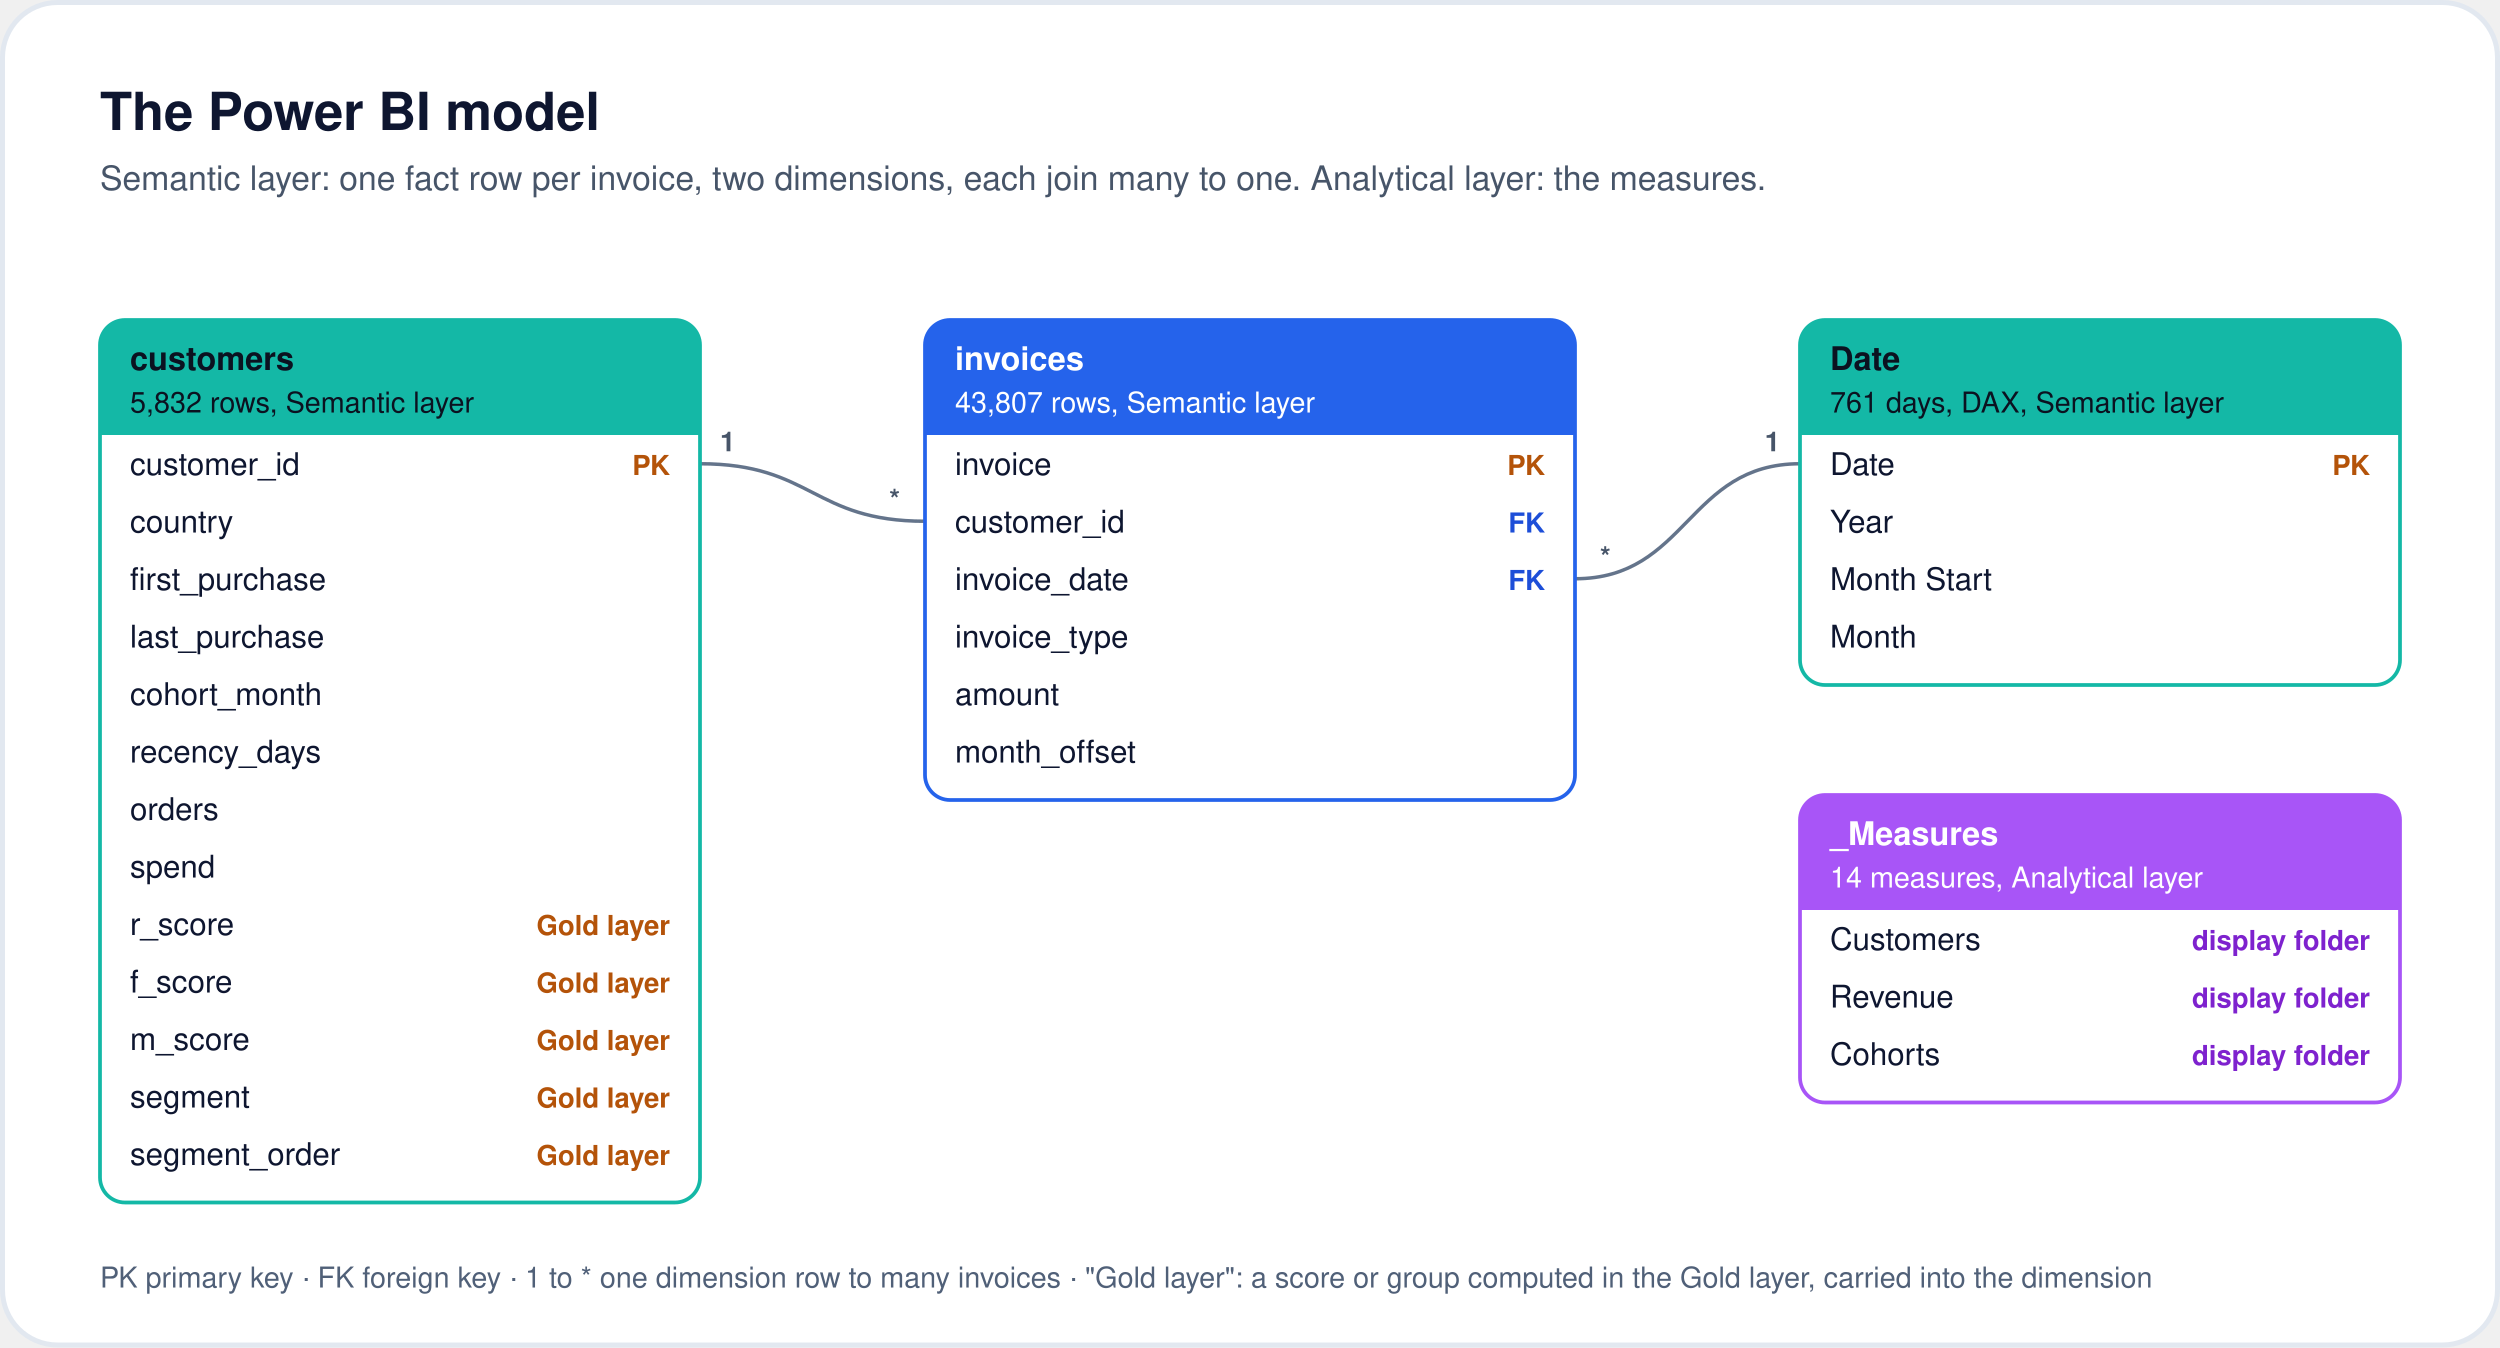
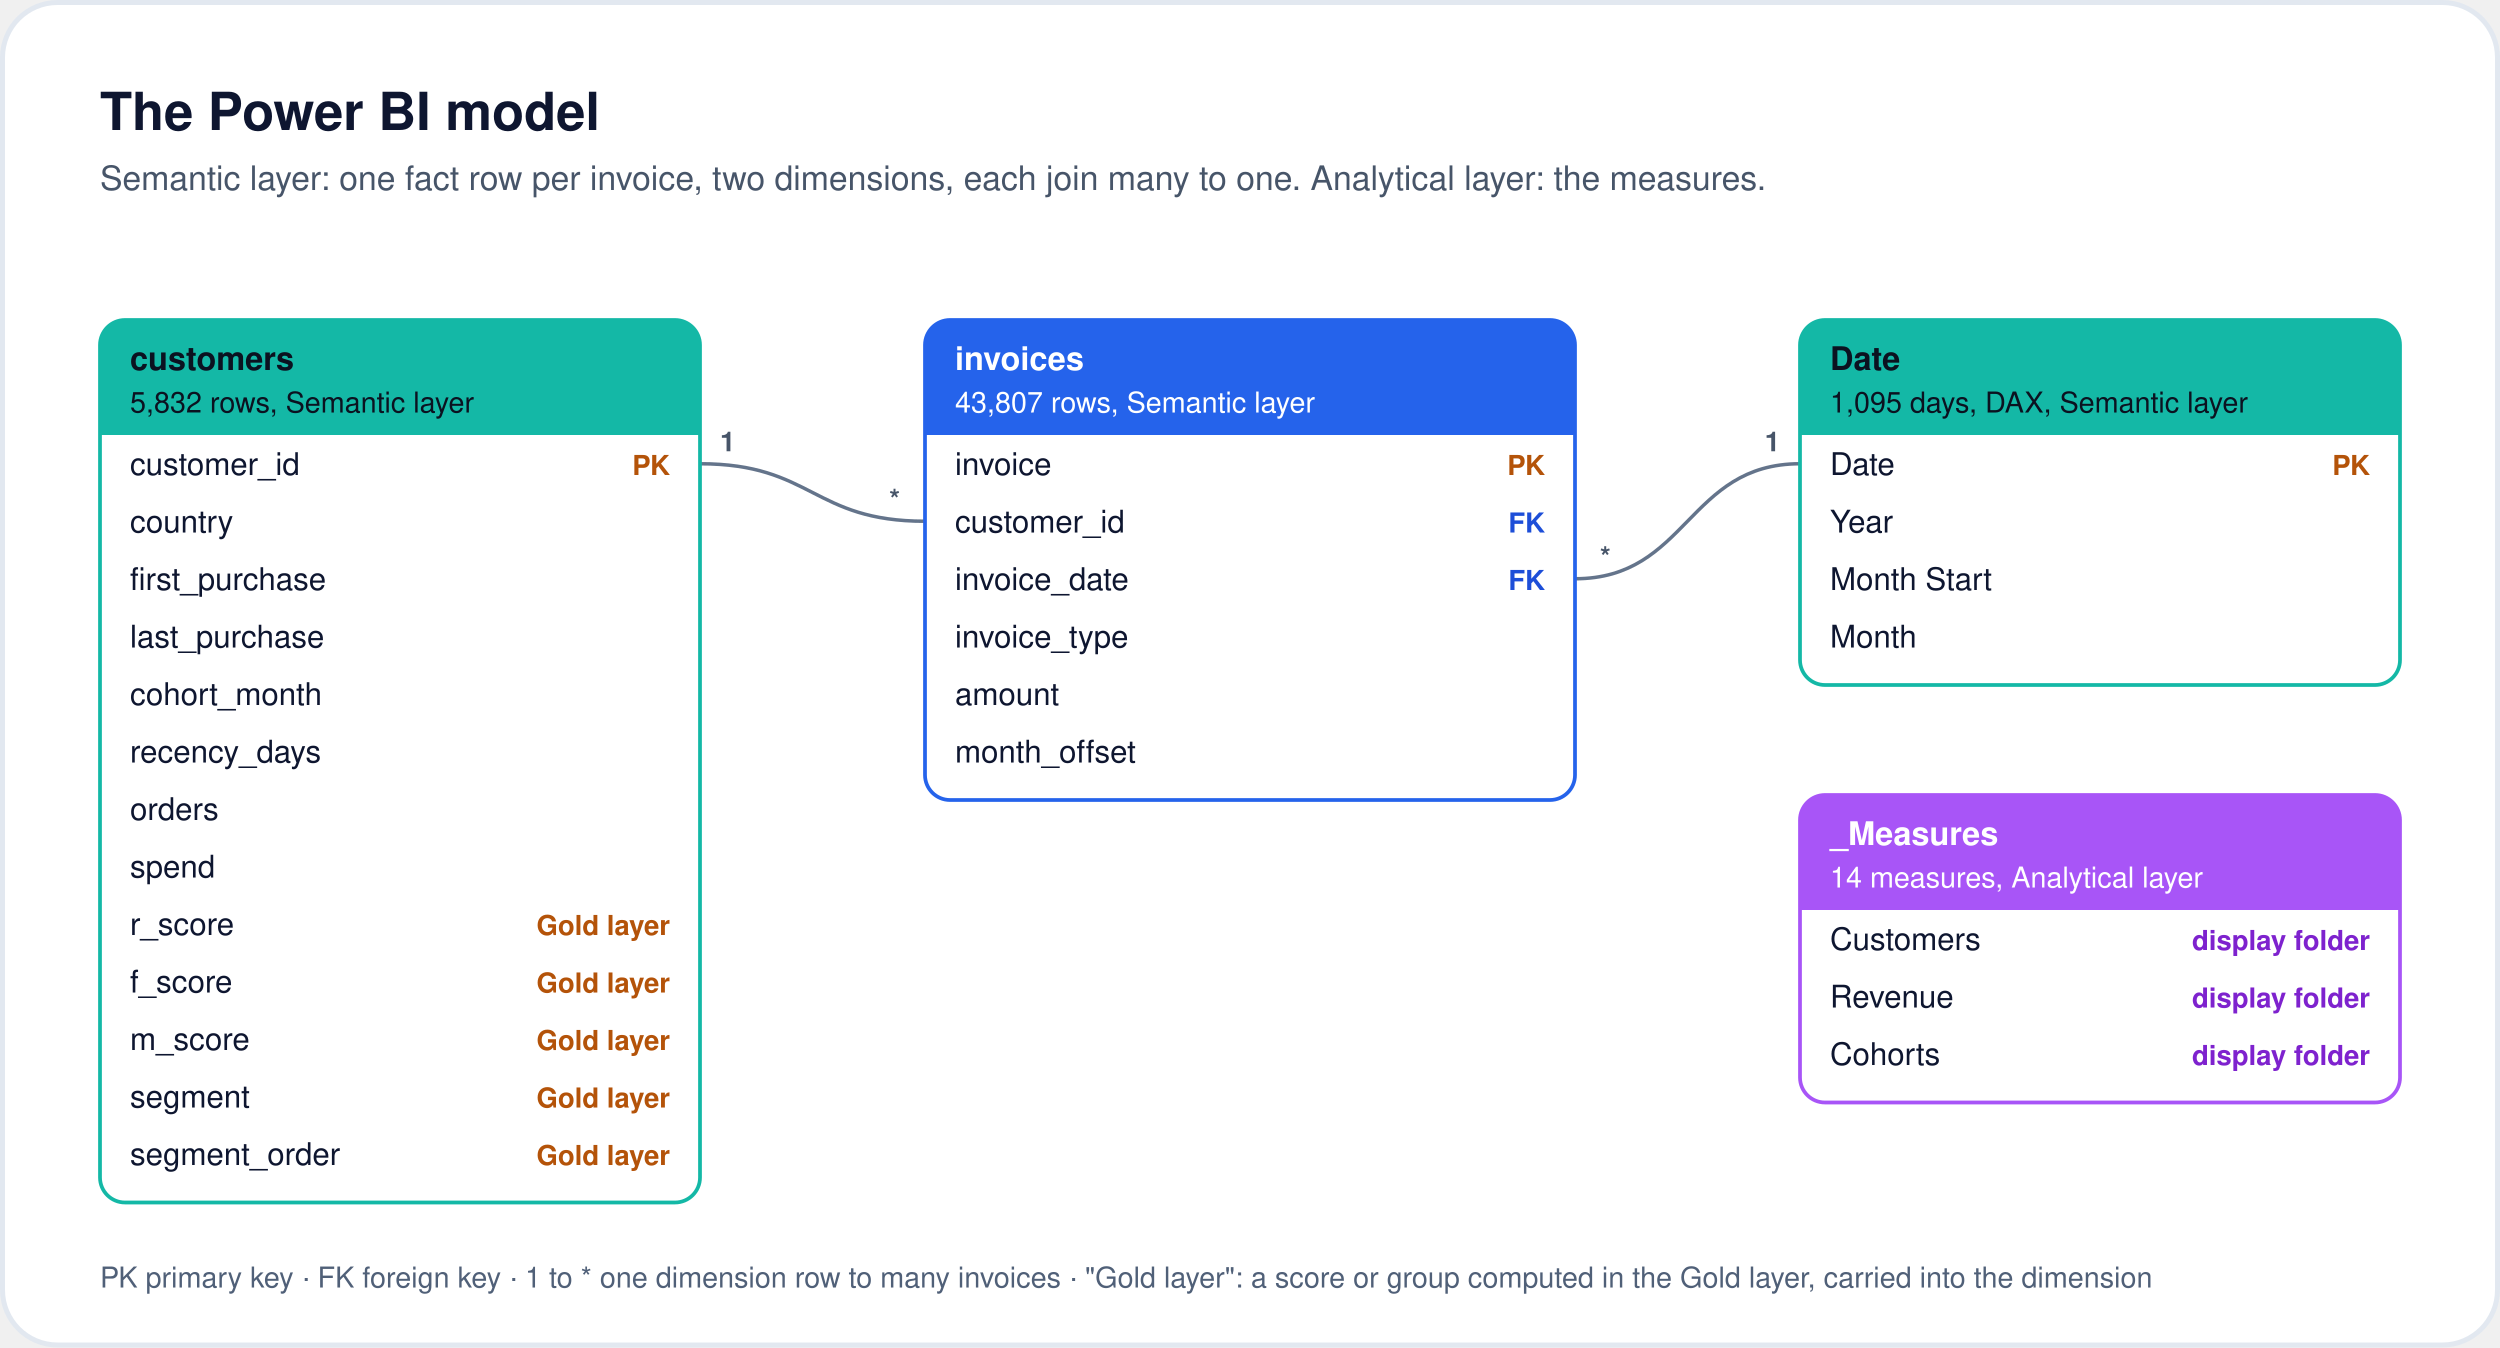
- <svg xmlns="http://www.w3.org/2000/svg" viewBox="0 0 1000 539" width="1000" height="539" role="img" aria-label="The Power BI model. Semantic layer: invoices (43,807 rows, one per invoice, purchase or return, key invoice) joins two dimensions, many to one: customers (5,832 rows, one per customer, key customer_id) on customer_id and Date (761 days, built in DAX) on invoice_date. The customers dimension carries the Gold layer's three scores and the segment as plain columns. Both relationships filter one way, from the dimension to invoices. Analytical layer: the _Measures table holds the 14 measures in 3 display folders.">
+ <svg xmlns="http://www.w3.org/2000/svg" viewBox="0 0 1000 539" width="1000" height="539" role="img" aria-label="The Power BI model. Semantic layer: invoices (43,807 rows, one per invoice, purchase or return, key invoice) joins two dimensions, many to one: customers (5,832 rows, one per customer, key customer_id) on customer_id and Date (1,095 days, built in DAX) on invoice_date. The customers dimension carries the Gold layer's three scores and the segment as plain columns. Both relationships filter one way, from the dimension to invoices. Analytical layer: the _Measures table holds the 14 measures in 3 display folders.">
  <defs>
    <marker id="arrow" viewBox="0 0 10 10" refX="10" refY="5" markerWidth="6" markerHeight="6" orient="auto">
      <path d="M0 0 L10 5 L0 10 Z" fill="#64748B" />
    </marker>
  </defs>
  <style>
    text { font-family: "Segoe UI", -apple-system, Helvetica, Arial, sans-serif; }
    .title { font-size: 21px; font-weight: 700; fill: #0E1630; }
    .sub { font-size: 13.5px; fill: #475569; }
    .layer { font-size: 13px; font-weight: 700; }
    .where { font-size: 11.5px; fill: #506078; }
    .name { font-size: 13px; fill: #0E1630; }
    .count { font-size: 11.5px; fill: #506078; }
    .col { font-size: 12.5px; fill: #0E1630; }
    .key { font-size: 11px; font-weight: 700; }
    .step { font-size: 15px; font-weight: 700; fill: #0E1630; }
    .num { font-size: 12px; font-weight: 700; }
    .desc { font-size: 12.5px; fill: #475569; }
    .edge { fill: none; stroke: #64748B; stroke-width: 1.4; }
  </style>
  <rect x="1" y="1" width="998" height="537" rx="22" fill="#FFFFFF" stroke="#E2E8F0" stroke-width="2" />
  <text x="40" y="52" class="title">The Power BI model</text>
  <text x="40" y="76" class="sub">Semantic layer: one fact row per invoice, two dimensions, each join many to one. Analytical layer: the measures.</text>
  <path d="M370 208.5 C325.0 208.5 325.0 185.5 280 185.5" class="edge" />
  <text x="360" y="203.5" class="key" fill="#475569" text-anchor="end">*</text>
  <text x="288" y="180.5" class="key" fill="#475569" text-anchor="start">1</text>
  <path d="M630 231.5 C675.0 231.5 675.0 185.5 720 185.5" class="edge" />
  <text x="640" y="226.5" class="key" fill="#475569" text-anchor="start">*</text>
  <text x="712" y="180.5" class="key" fill="#475569" text-anchor="end">1</text>
  <rect x="370" y="128" width="260" height="192" rx="10" fill="#FFFFFF" stroke="#2563EB" stroke-width="1.5" />
  <path d="M370 138 a10 10 0 0 1 10 -10 h240 a10 10 0 0 1 10 10 v36 h-260 Z" fill="#2563EB" />
  <text x="382" y="148" class="name" font-weight="700" style="fill:#FFFFFF">invoices</text>
  <text x="382" y="165" class="count" style="fill:#FFFFFF">43,807 rows, Semantic layer</text>
  <text x="382" y="190" class="col">invoice</text>
  <text x="618" y="190" class="key" fill="#B45309" text-anchor="end">PK</text>
  <text x="382" y="213" class="col">customer_id</text>
  <text x="618" y="213" class="key" fill="#1D4ED8" text-anchor="end">FK</text>
  <text x="382" y="236" class="col">invoice_date</text>
  <text x="618" y="236" class="key" fill="#1D4ED8" text-anchor="end">FK</text>
  <text x="382" y="259" class="col">invoice_type</text>
  <text x="382" y="282" class="col">amount</text>
  <text x="382" y="305" class="col">month_offset</text>
  <rect x="40" y="128" width="240" height="353" rx="10" fill="#FFFFFF" stroke="#14B8A6" stroke-width="1.5" />
  <path d="M40 138 a10 10 0 0 1 10 -10 h220 a10 10 0 0 1 10 10 v36 h-240 Z" fill="#14B8A6" />
  <text x="52" y="148" class="name" font-weight="700" style="fill:#0B1220">customers</text>
  <text x="52" y="165" class="count" style="fill:#0B1220">5,832 rows, Semantic layer</text>
  <text x="52" y="190" class="col">customer_id</text>
  <text x="268" y="190" class="key" fill="#B45309" text-anchor="end">PK</text>
  <text x="52" y="213" class="col">country</text>
  <text x="52" y="236" class="col">first_purchase</text>
  <text x="52" y="259" class="col">last_purchase</text>
  <text x="52" y="282" class="col">cohort_month</text>
  <text x="52" y="305" class="col">recency_days</text>
  <text x="52" y="328" class="col">orders</text>
  <text x="52" y="351" class="col">spend</text>
  <text x="52" y="374" class="col">r_score</text>
  <text x="268" y="374" class="key" fill="#B45309" text-anchor="end">Gold layer</text>
  <text x="52" y="397" class="col">f_score</text>
  <text x="268" y="397" class="key" fill="#B45309" text-anchor="end">Gold layer</text>
  <text x="52" y="420" class="col">m_score</text>
  <text x="268" y="420" class="key" fill="#B45309" text-anchor="end">Gold layer</text>
  <text x="52" y="443" class="col">segment</text>
  <text x="268" y="443" class="key" fill="#B45309" text-anchor="end">Gold layer</text>
  <text x="52" y="466" class="col">segment_order</text>
  <text x="268" y="466" class="key" fill="#B45309" text-anchor="end">Gold layer</text>
  <rect x="720" y="128" width="240" height="146" rx="10" fill="#FFFFFF" stroke="#14B8A6" stroke-width="1.5" />
  <path d="M720 138 a10 10 0 0 1 10 -10 h220 a10 10 0 0 1 10 10 v36 h-240 Z" fill="#14B8A6" />
  <text x="732" y="148" class="name" font-weight="700" style="fill:#0B1220">Date</text>
-   <text x="732" y="165" class="count" style="fill:#0B1220">761 days, DAX, Semantic layer</text>
+   <text x="732" y="165" class="count" style="fill:#0B1220">1,095 days, DAX, Semantic layer</text>
  <text x="732" y="190" class="col">Date</text>
  <text x="948" y="190" class="key" fill="#B45309" text-anchor="end">PK</text>
  <text x="732" y="213" class="col">Year</text>
  <text x="732" y="236" class="col">Month Start</text>
  <text x="732" y="259" class="col">Month</text>
  <rect x="720" y="318" width="240" height="123" rx="10" fill="#FFFFFF" stroke="#A855F7" stroke-width="1.5" />
  <path d="M720 328 a10 10 0 0 1 10 -10 h220 a10 10 0 0 1 10 10 v36 h-240 Z" fill="#A855F7" />
  <text x="732" y="338" class="name" font-weight="700" style="fill:#FFFFFF">_Measures</text>
  <text x="732" y="355" class="count" style="fill:#FFFFFF">14 measures, Analytical layer</text>
  <text x="732" y="380" class="col">Customers</text>
  <text x="948" y="380" class="key" fill="#7E22CE" text-anchor="end">display folder</text>
  <text x="732" y="403" class="col">Revenue</text>
  <text x="948" y="403" class="key" fill="#7E22CE" text-anchor="end">display folder</text>
  <text x="732" y="426" class="col">Cohorts</text>
  <text x="948" y="426" class="key" fill="#7E22CE" text-anchor="end">display folder</text>
  <text x="40" y="515" class="where">PK primary key · FK foreign key · 1 to * one dimension row to many invoices · "Gold layer": a score or group computed in the Gold layer, carried into the dimension</text>
</svg>
